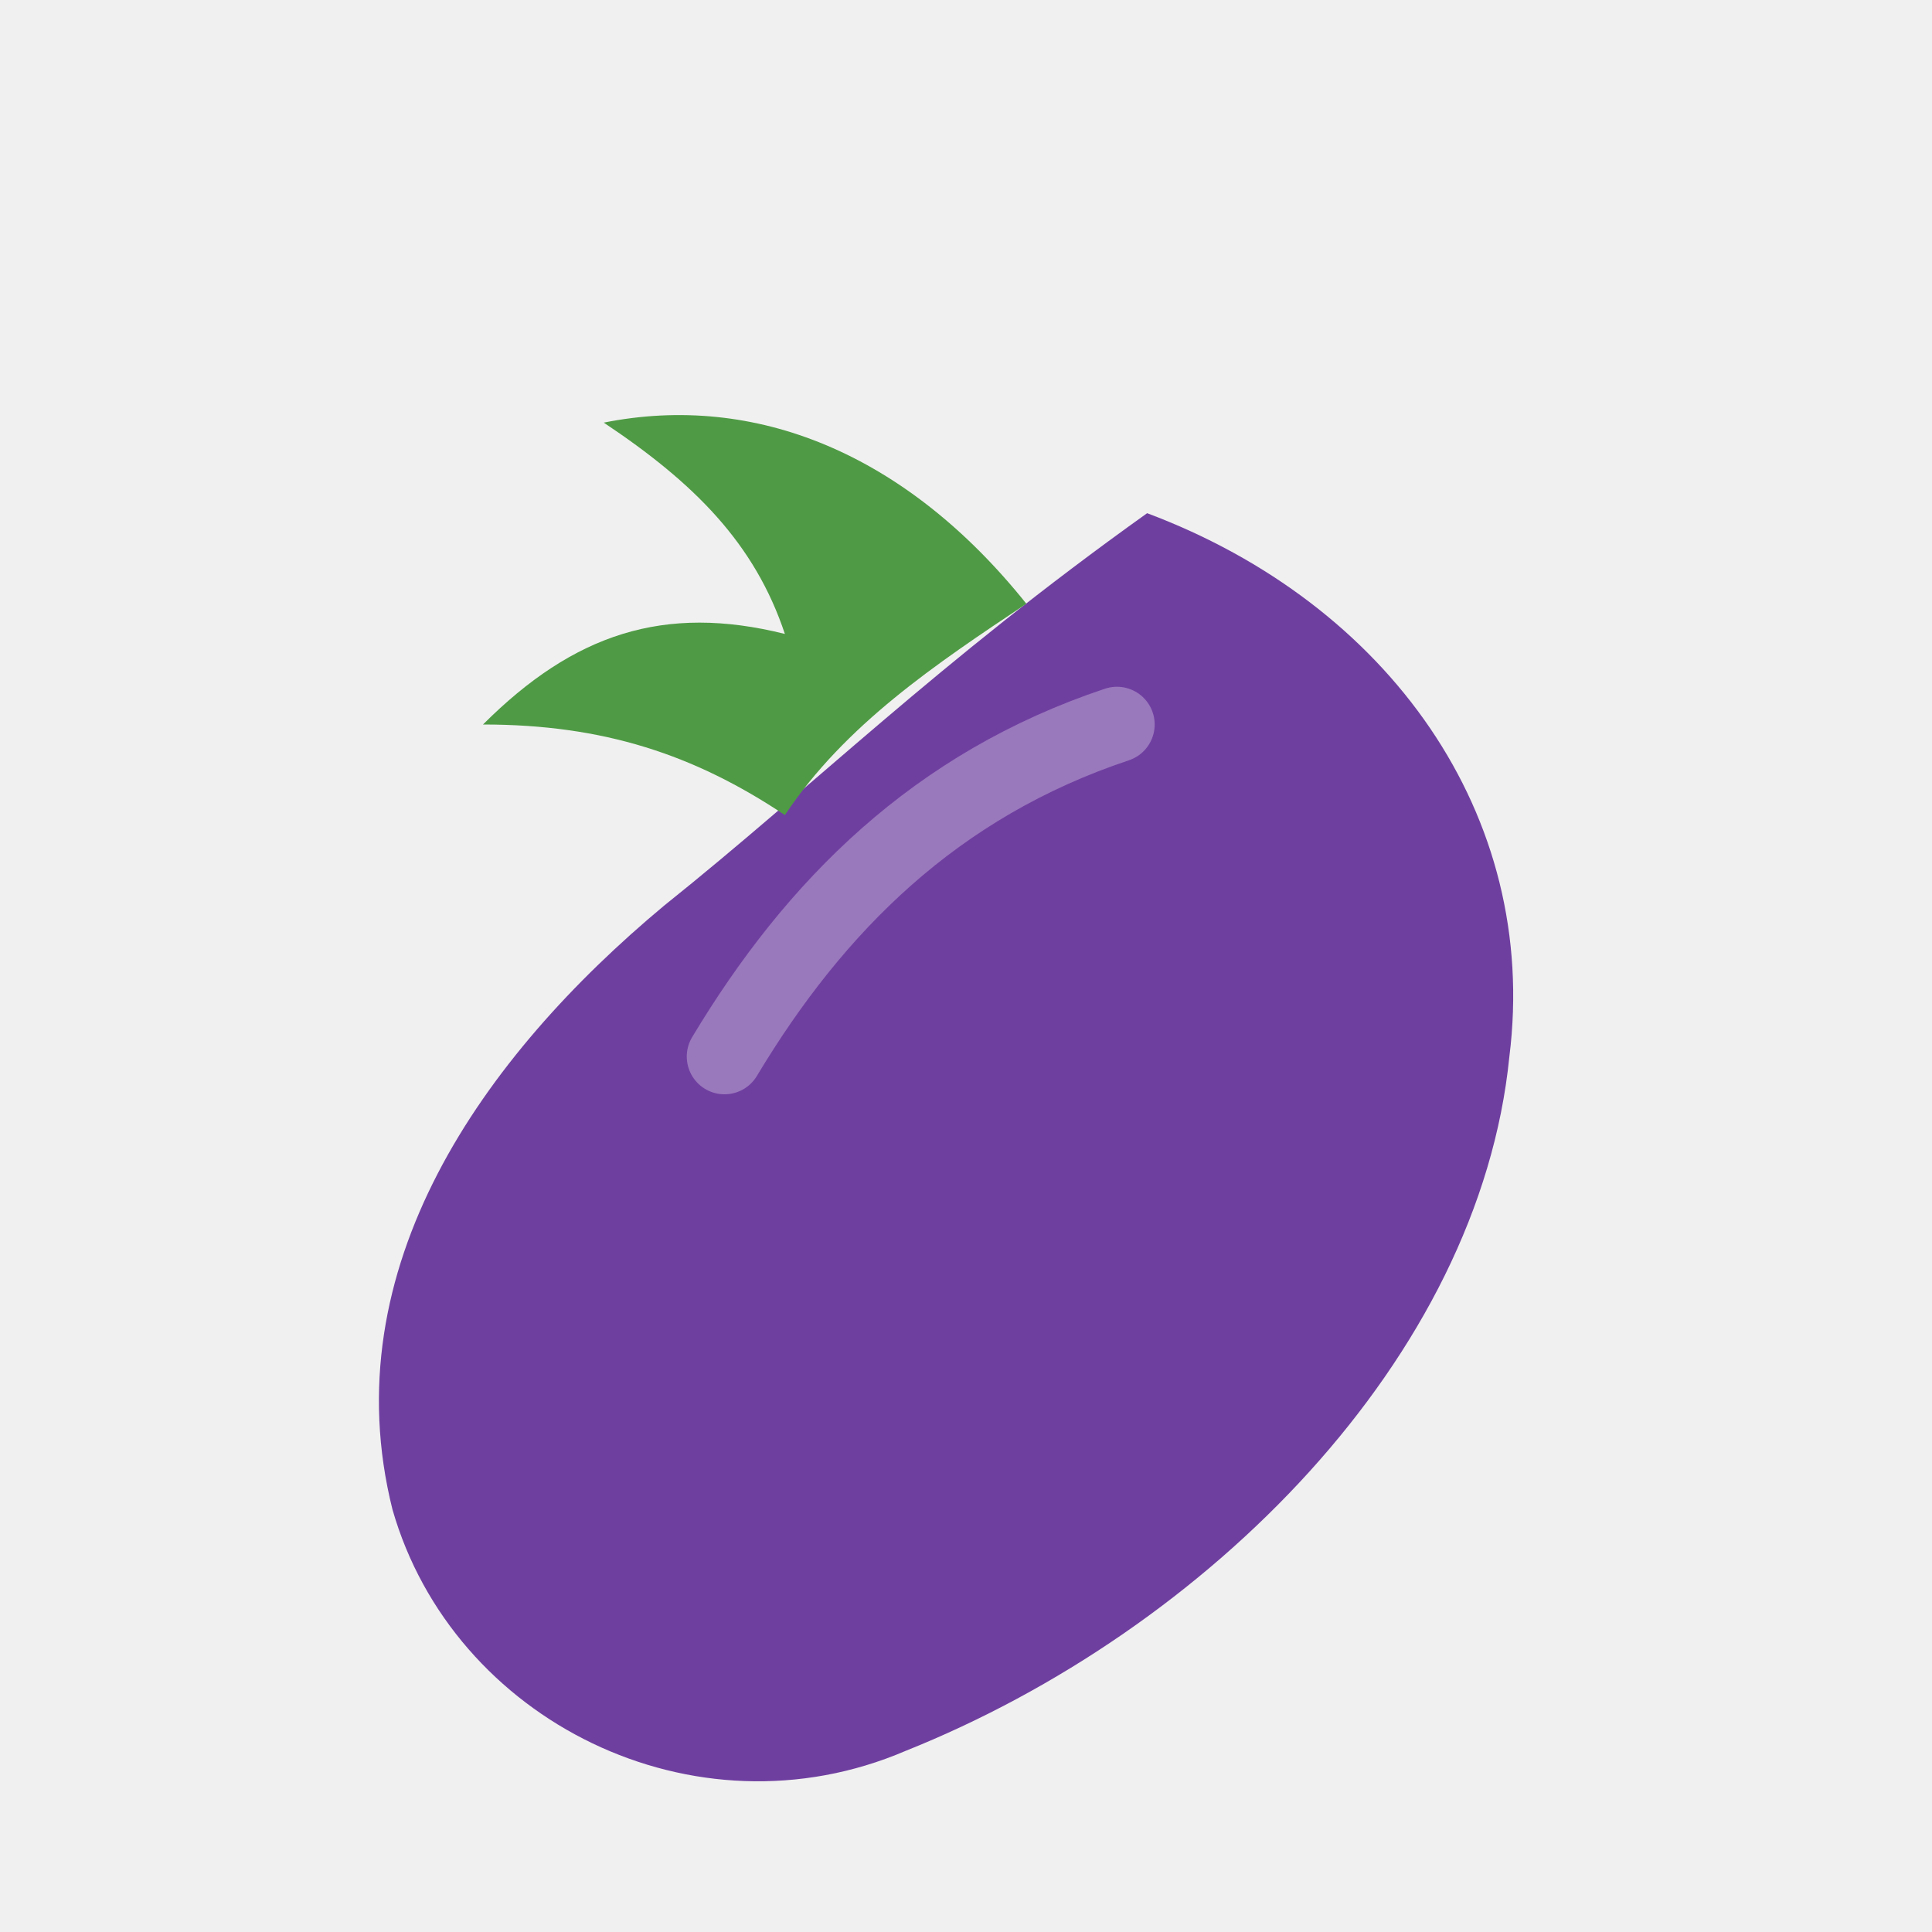
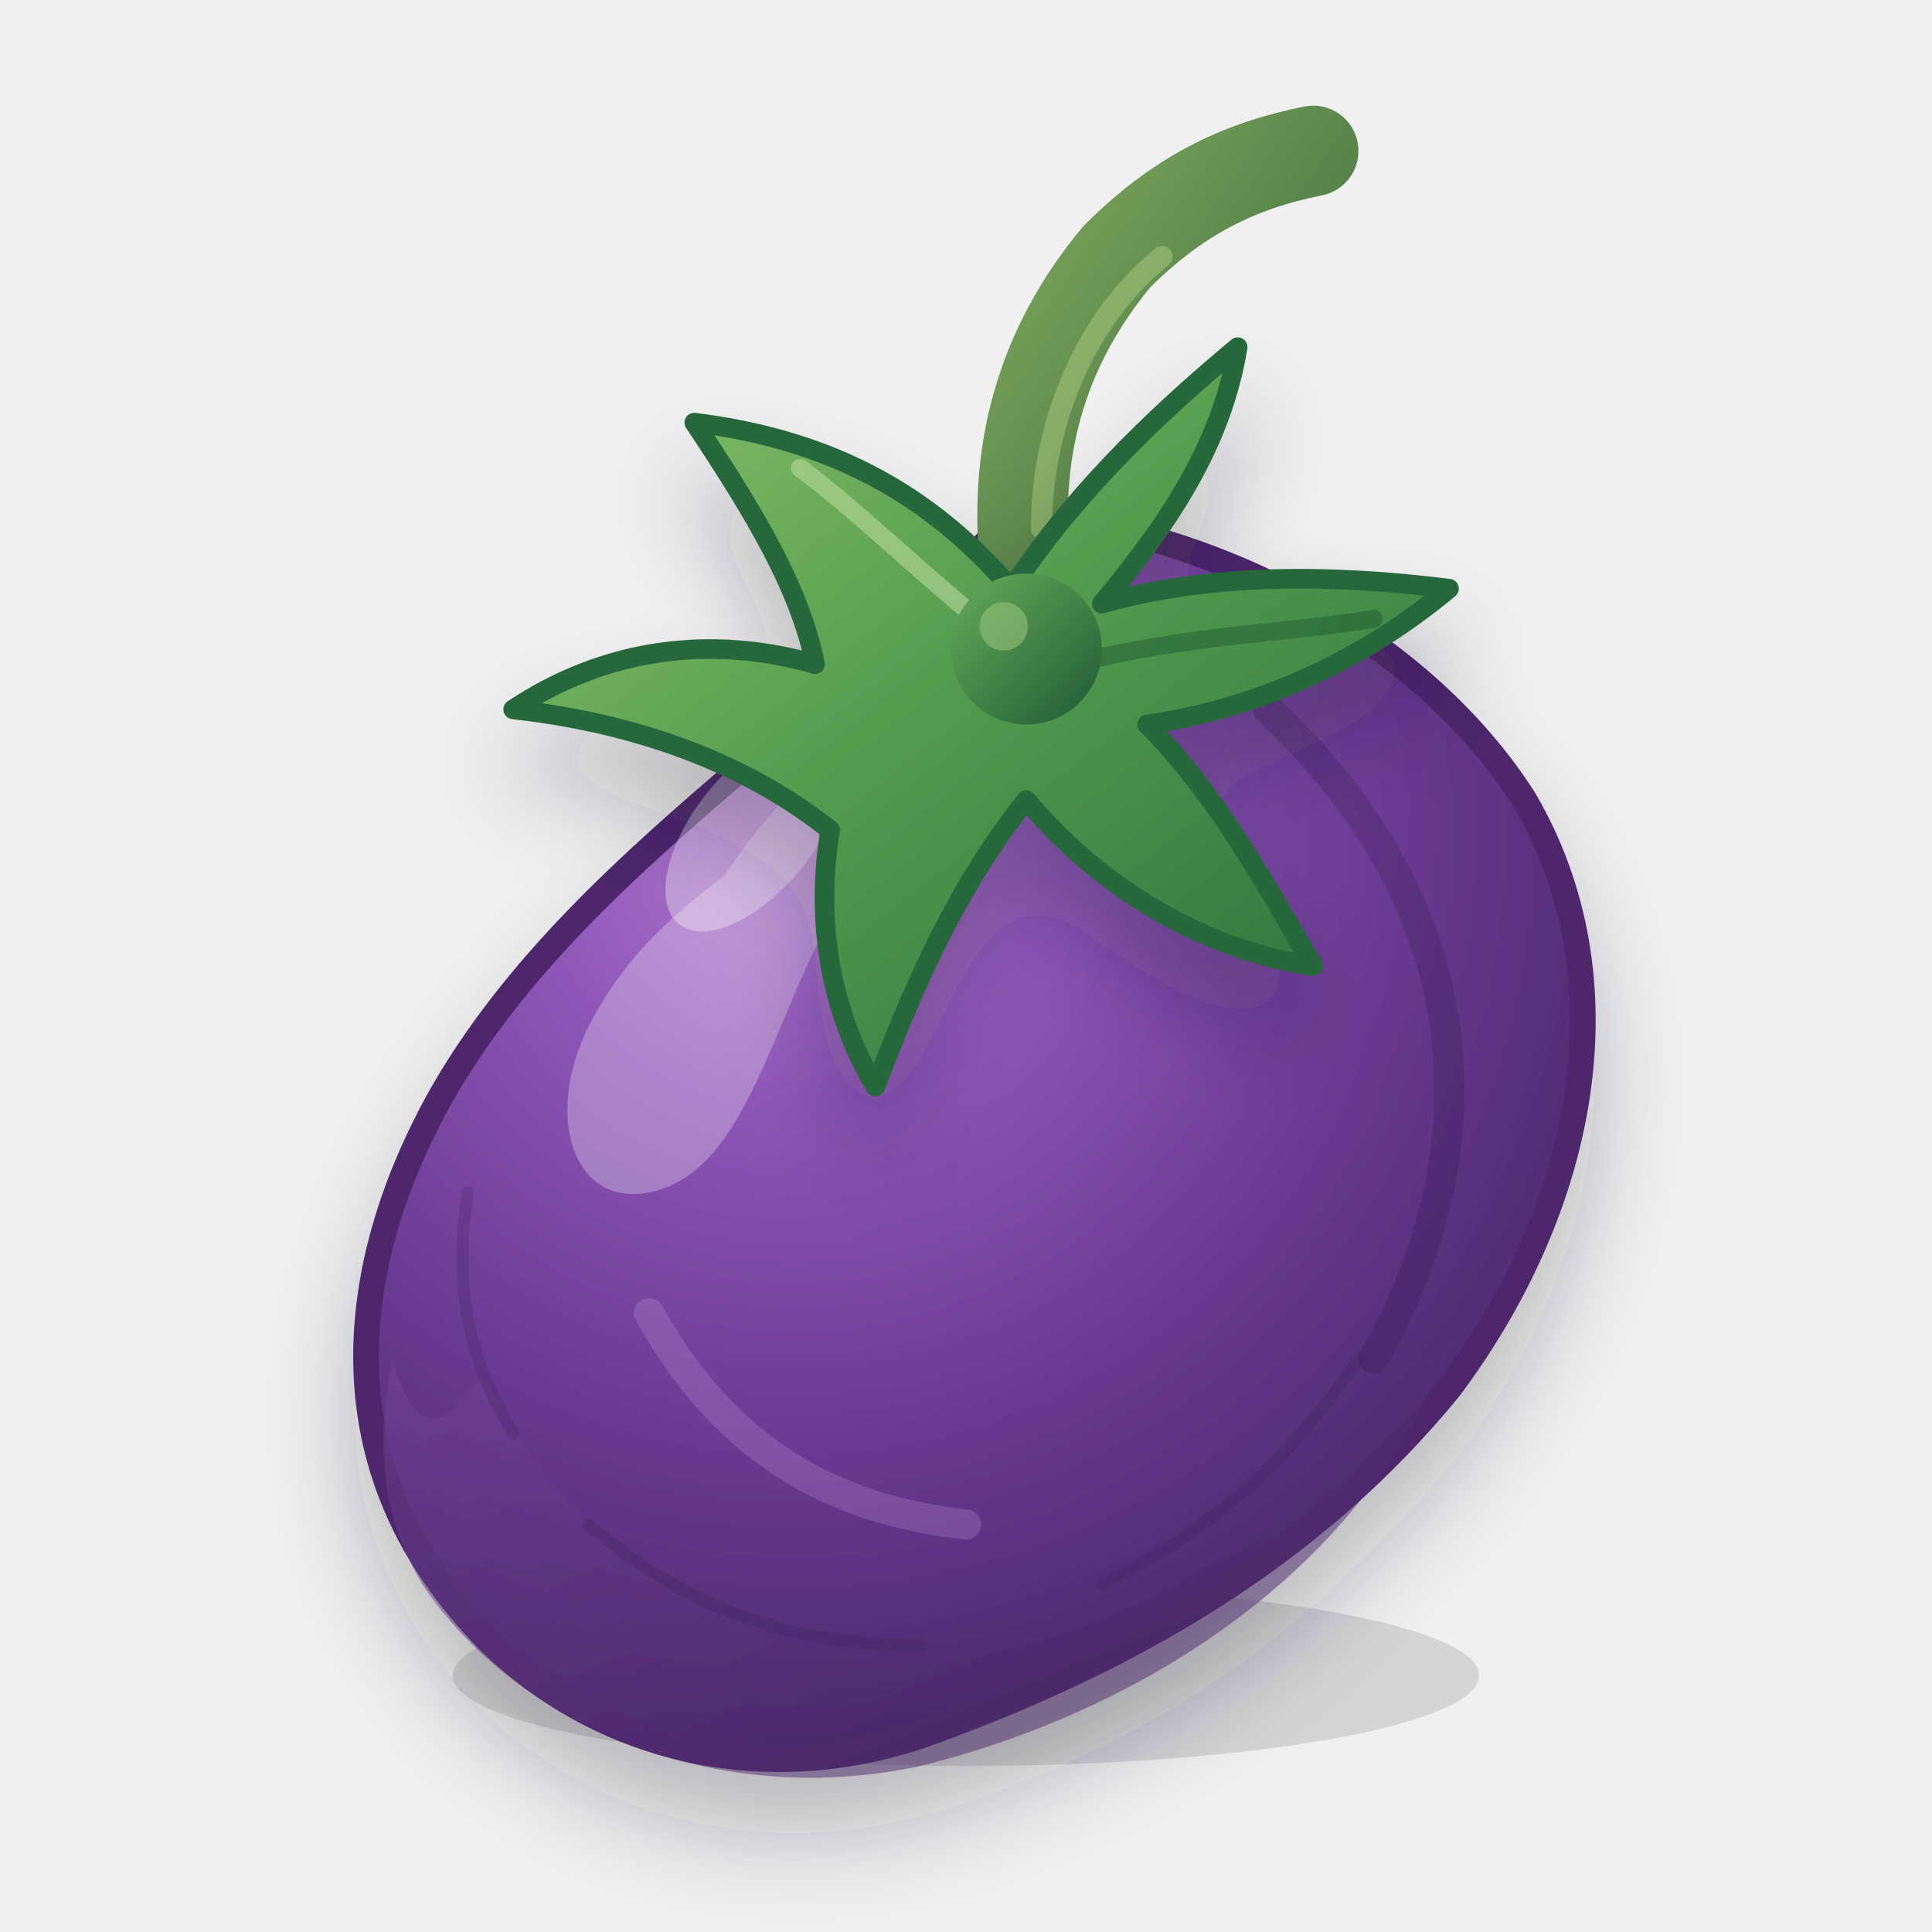
- <svg xmlns="http://www.w3.org/2000/svg" viewBox="0 0 64 64">
-   <path d="M38 17c8 3 13 10 12 18-1 10-10 19-20 23-7 3-15-1-17-8-2-8 3-15 9-20 5-4 9-8 16-13Z" fill="#6f3fa0" />
-   <path d="M34 20c-4-5-9-7-14-6 3 2 5 4 6 7-4-1-7 0-10 3 4 0 7 1 10 3 2-3 5-5 8-7Z" fill="#4f9b45" />
-   <path d="M24 35c3-5 7-9 13-11" fill="none" stroke="#ffffff" stroke-width="2.5" stroke-linecap="round" opacity=".30" />
+ <svg xmlns="http://www.w3.org/2000/svg" viewBox="0 0 128 128" role="img" aria-labelledby="eggplantTitle eggplantDesc">
+   <defs>
+     <radialGradient id="eggplantFruit" cx="35%" cy="25%" r="78%">
+       <stop offset="0%" stop-color="#b47ad1" />
+       <stop offset="30%" stop-color="#8d55b7" />
+       <stop offset="67%" stop-color="#67388f" />
+       <stop offset="100%" stop-color="#452766" />
+     </radialGradient>
+     <linearGradient id="eggplantFruitDark" x1="0" y1="0" x2="1" y2="1">
+       <stop offset="0%" stop-color="#74439a" />
+       <stop offset="100%" stop-color="#382052" />
+     </linearGradient>
+     <linearGradient id="eggplantCalyx" x1="0" y1="0" x2="1" y2="1">
+       <stop offset="0%" stop-color="#8bc46a" />
+       <stop offset="45%" stop-color="#559c50" />
+       <stop offset="100%" stop-color="#286b3b" />
+     </linearGradient>
+     <linearGradient id="eggplantCalyxDark" x1="0" y1="0" x2="1" y2="1">
+       <stop offset="0%" stop-color="#68ac59" />
+       <stop offset="100%" stop-color="#1e5935" />
+     </linearGradient>
+     <linearGradient id="eggplantStem" x1="0" y1="0" x2="1" y2="1">
+       <stop offset="0%" stop-color="#7ea85c" />
+       <stop offset="100%" stop-color="#3c693d" />
+     </linearGradient>
+     <filter id="eggplantShadow" x="-35%" y="-35%" width="170%" height="180%">
+       <feDropShadow dx="0" dy="4" stdDeviation="3" flood-color="#271631" flood-opacity="0.26" />
+     </filter>
+   </defs>
+   <ellipse cx="64" cy="111" rx="34" ry="6" fill="#2e1b36" opacity="0.14" />
+   <g filter="url(#eggplantShadow)">
+     <path d="M67 34          C80 35 94 42 101 53          C108 65 105 80 96 92          C87 103 75 110 61 115          C49 119 37 115 30 106          C22 96 23 84 29 73          C34 64 42 57 49 51          C57 45 62 40 67 34Z" fill="url(#eggplantFruit)" stroke="#4e286c" stroke-width="1.7" />
+     <path d="M32 91          C39 105 51 111 63 110          C76 108 88 100 96 89          C91 103 77 113 61 117          C47 120 34 114 28 105          C25 100 25 95 26 90          C27 94 29 96 32 91Z" fill="url(#eggplantFruitDark)" opacity="0.5" />
+     <path d="M48 58          C54 49 62 44 70 43          C62 49 57 56 53 65          C50 72 48 78 43 79          C38 80 36 74 39 68          C41 64 44 61 48 58Z" fill="#ffffff" opacity="0.28" />
+     <ellipse cx="50" cy="55" rx="4" ry="8" transform="rotate(39 50 55)" fill="#ffffff" opacity="0.34" />
+     <path d="M43 87          C48 96 55 100 64 101" fill="none" stroke="#c79bdd" stroke-width="2" stroke-linecap="round" opacity="0.25" />
+     <path d="M84 47          C98 60 99 76 91 90" fill="none" stroke="#351b50" stroke-width="2" stroke-linecap="round" opacity="0.27" />
+   </g>
+   <path d="M68 38        C67 30 69 23 74 17        C78 13 82 11 87 10" fill="none" stroke="url(#eggplantStem)" stroke-width="6" stroke-linecap="round" />
+   <path d="M69 35        C69 28 72 21 77 17" fill="none" stroke="#accb82" stroke-width="1.4" stroke-linecap="round" opacity="0.5" />
+   <g filter="url(#eggplantShadow)">
+     <path d="M67 39          C61 32 54 29 46 28          C50 34 53 39 54 44           C47 42 40 43 34 47          C43 48 50 51 55 55           C54 61 55 67 58 72          C61 64 64 58 68 53           C73 59 80 63 87 64          C83 57 80 52 76 48           C83 47 90 44 96 39          C88 38 80 38 73 40           C78 34 81 29 82 23          C76 28 71 33 67 39Z" fill="url(#eggplantCalyx)" stroke="#28673a" stroke-width="1.3" stroke-linejoin="round" />
+     <path d="M66 42          C61 38 57 34 53 31" fill="none" stroke="#b7d99a" stroke-width="1.2" stroke-linecap="round" opacity="0.62" />
+     <path d="M71 44          C79 42 85 42 91 41" fill="none" stroke="#1d5733" stroke-width="1.2" stroke-linecap="round" opacity="0.48" />
+     <circle cx="68" cy="43" r="5" fill="url(#eggplantCalyxDark)" />
+     <circle cx="66.5" cy="41.5" r="1.6" fill="#99c77b" opacity="0.55" />
+   </g>
+   <g fill="none" stroke="#321a49" stroke-width="0.8" stroke-linecap="round" opacity="0.2">
+     <path d="M39 101 C46 107 53 109 61 109" />
+     <path d="M73 105 C81 101 86 96 90 90" />
+     <path d="M31 79 C30 85 31 90 34 95" />
+   </g>
</svg>
